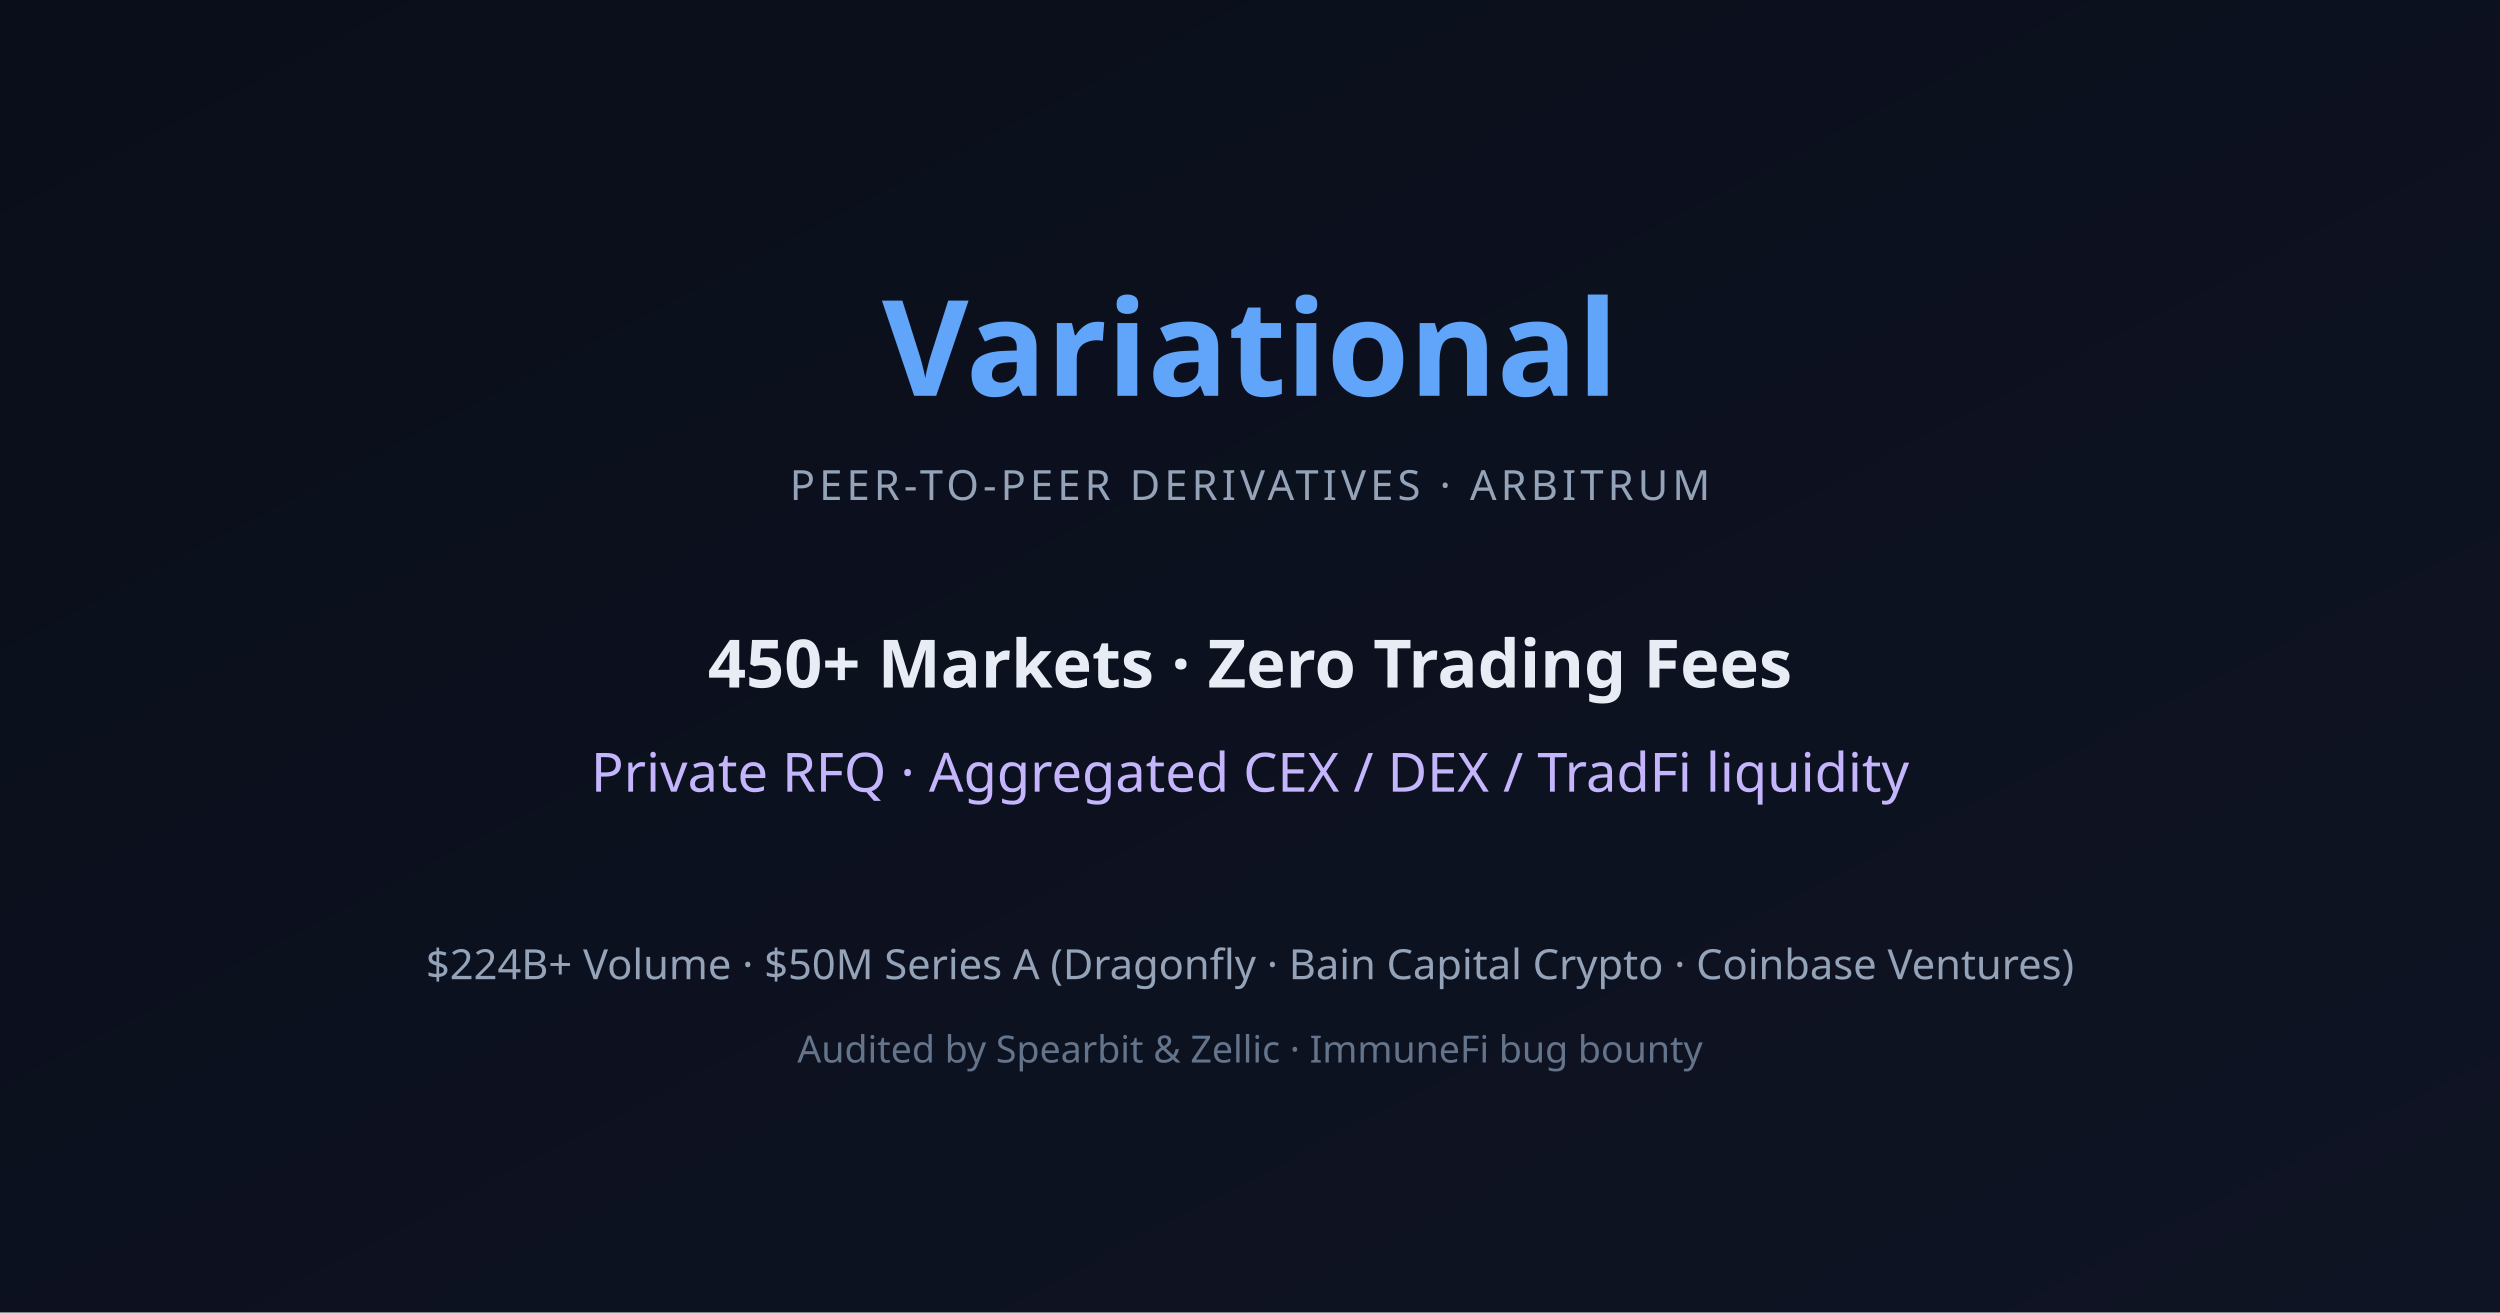
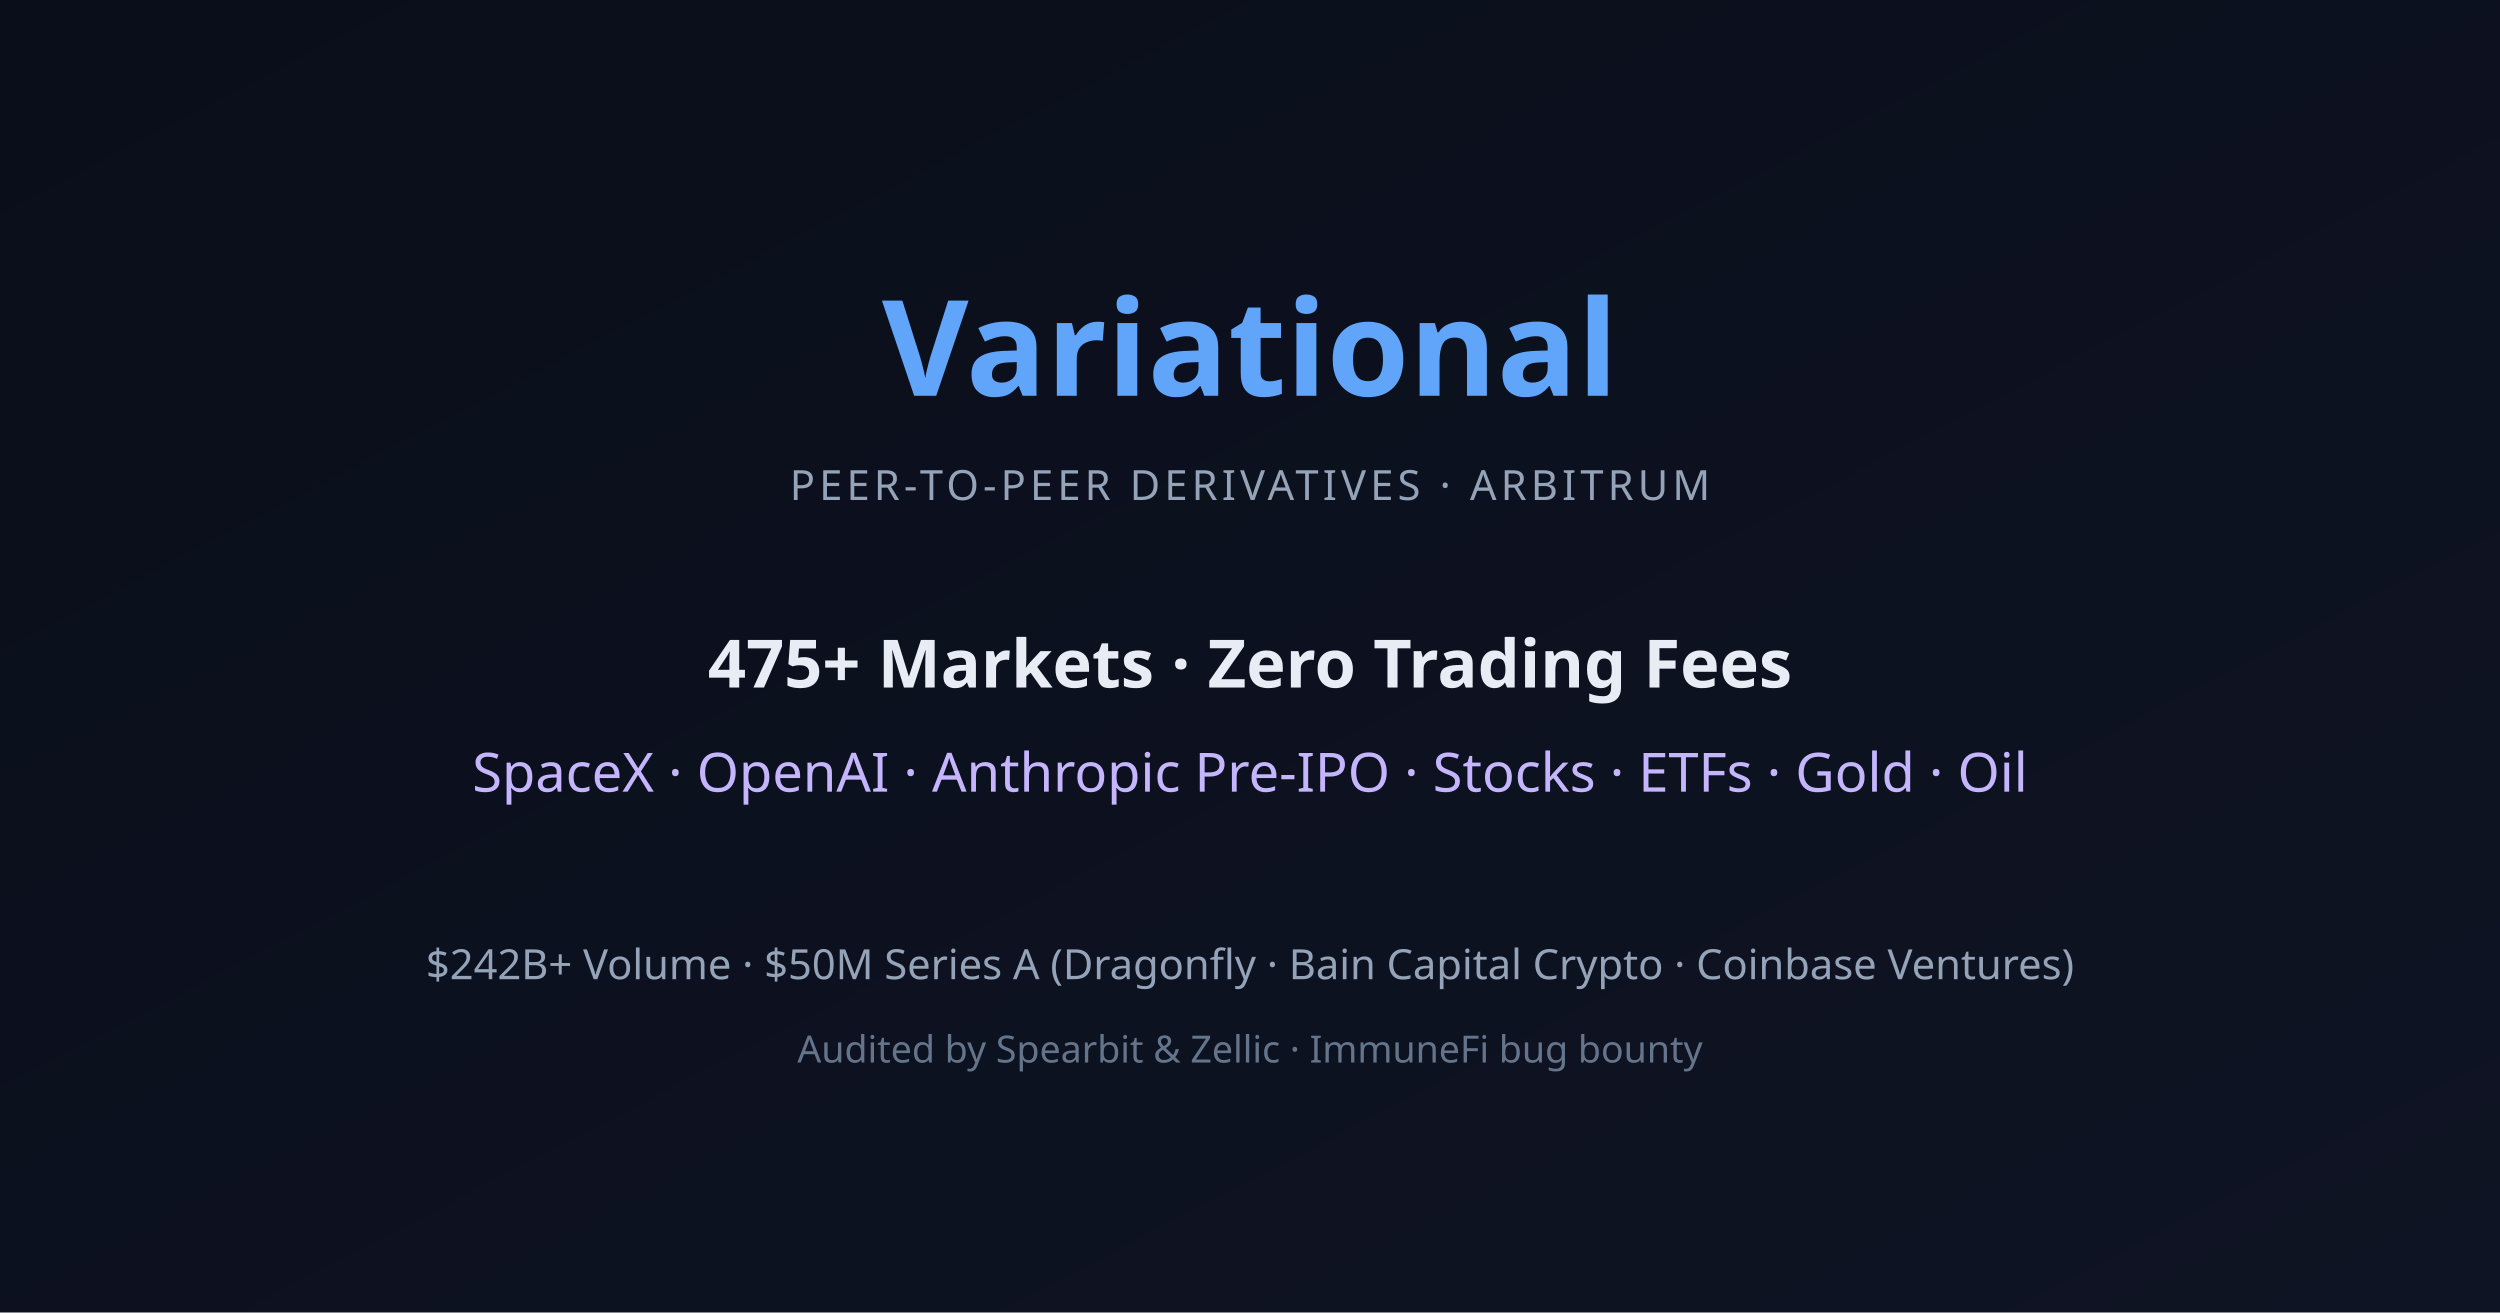
<svg xmlns="http://www.w3.org/2000/svg" width="1200" height="630" viewBox="0 0 1200 630">
  <defs>
    <linearGradient id="bg" x1="0%" y1="0%" x2="100%" y2="100%">
      <stop offset="0%" stop-color="#0a0e1a" />
      <stop offset="100%" stop-color="#0f1424" />
    </linearGradient>
  </defs>
  <rect width="1200" height="630" fill="url(#bg)" />
  <text x="600" y="190" text-anchor="middle" font-family="system-ui, sans-serif" font-size="64" font-weight="700" fill="#60a5fa">Variational</text>
  <text x="600" y="240" text-anchor="middle" font-family="system-ui, sans-serif" font-size="20" fill="#94a3b8" letter-spacing="2">PEER-TO-PEER DERIVATIVES · ARBITRUM</text>
-   <text x="600" y="330" text-anchor="middle" font-family="system-ui, sans-serif" font-size="32" font-weight="600" fill="#e8ecf4">450+ Markets · Zero Trading Fees</text>
-   <text x="600" y="380" text-anchor="middle" font-family="system-ui, sans-serif" font-size="26" fill="#c4b5fd">Private RFQ · Aggregated CEX / DEX / TradFi liquidity</text>
-   <text x="600" y="470" text-anchor="middle" font-family="system-ui, sans-serif" font-size="20" fill="#94a3b8">$224B+ Volume · $50M Series A (Dragonfly · Bain Capital Crypto · Coinbase Ventures)</text>
+   <text x="600" y="330" text-anchor="middle" font-family="system-ui, sans-serif" font-size="32" font-weight="600" fill="#e8ecf4">475+ Markets · Zero Trading Fees</text>
+   <text x="600" y="380" text-anchor="middle" font-family="system-ui, sans-serif" font-size="26" fill="#c4b5fd">SpaceX · OpenAI · Anthropic Pre-IPO · Stocks · ETFs · Gold · Oil</text>
+   <text x="600" y="470" text-anchor="middle" font-family="system-ui, sans-serif" font-size="20" fill="#94a3b8">$242B+ Volume · $50M Series A (Dragonfly · Bain Capital Crypto · Coinbase Ventures)</text>
  <text x="600" y="510" text-anchor="middle" font-family="system-ui, sans-serif" font-size="18" fill="#64748b">Audited by Spearbit &amp; Zellic · ImmuneFi bug bounty</text>
</svg>
